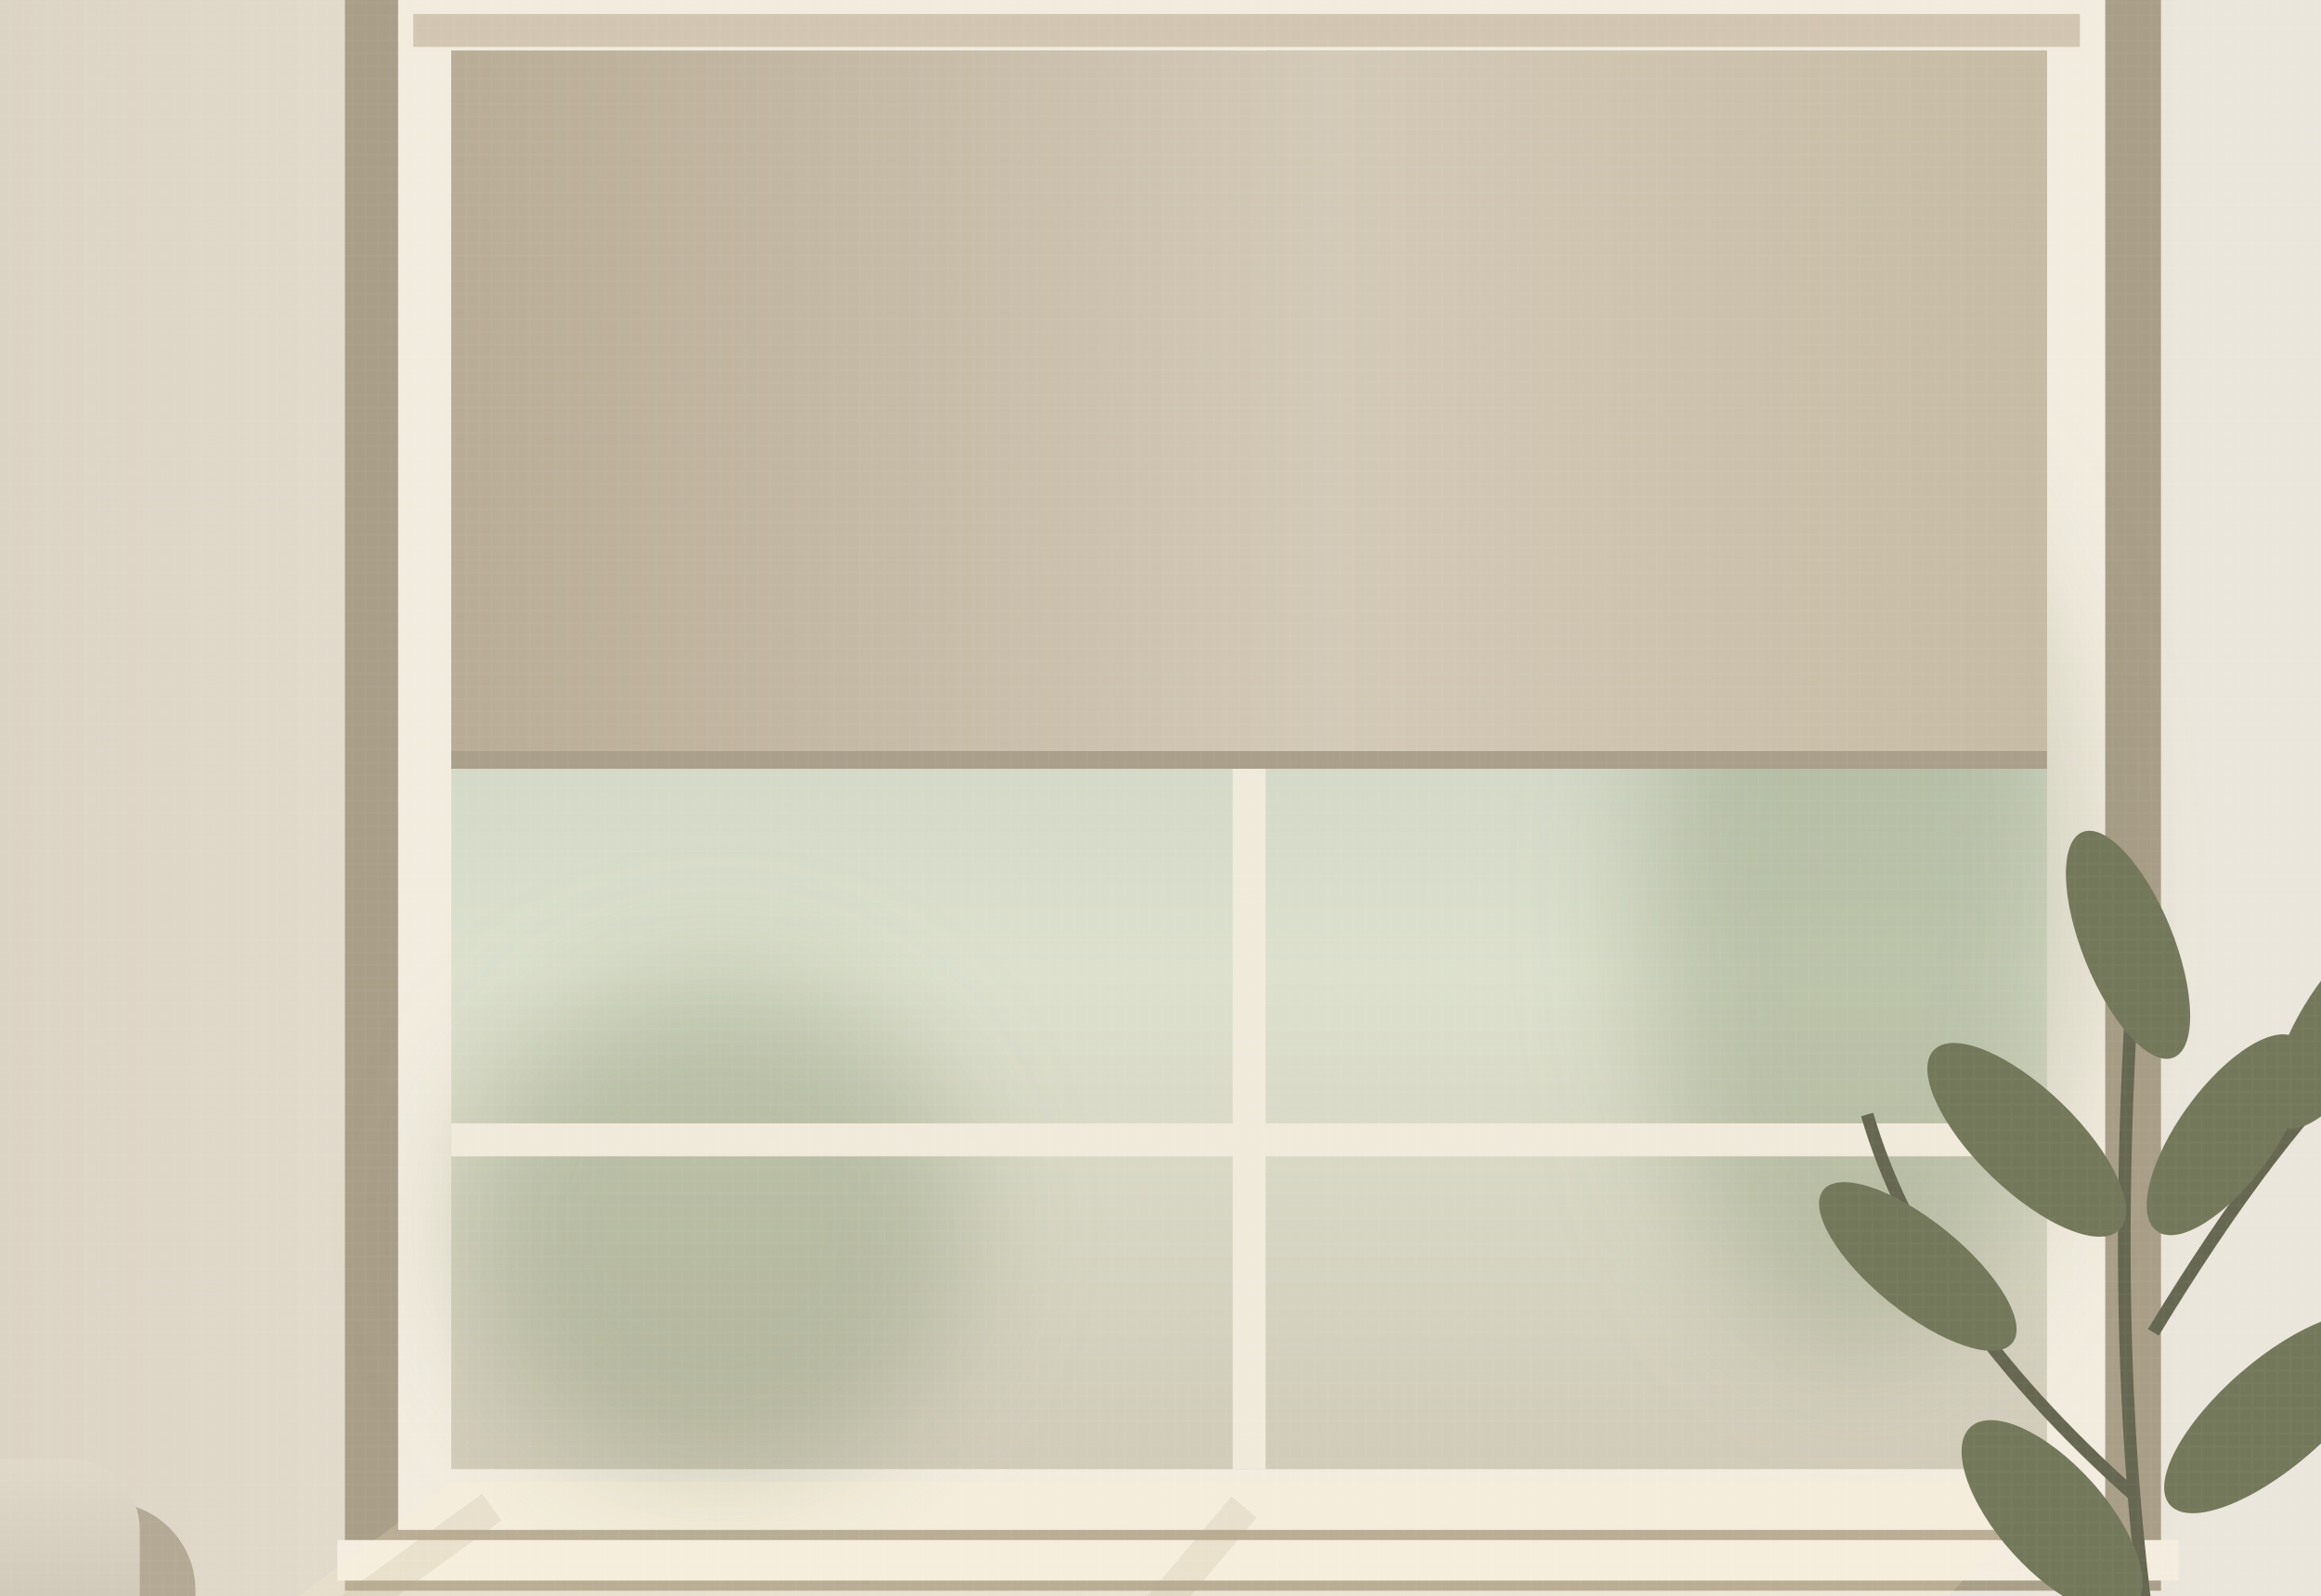
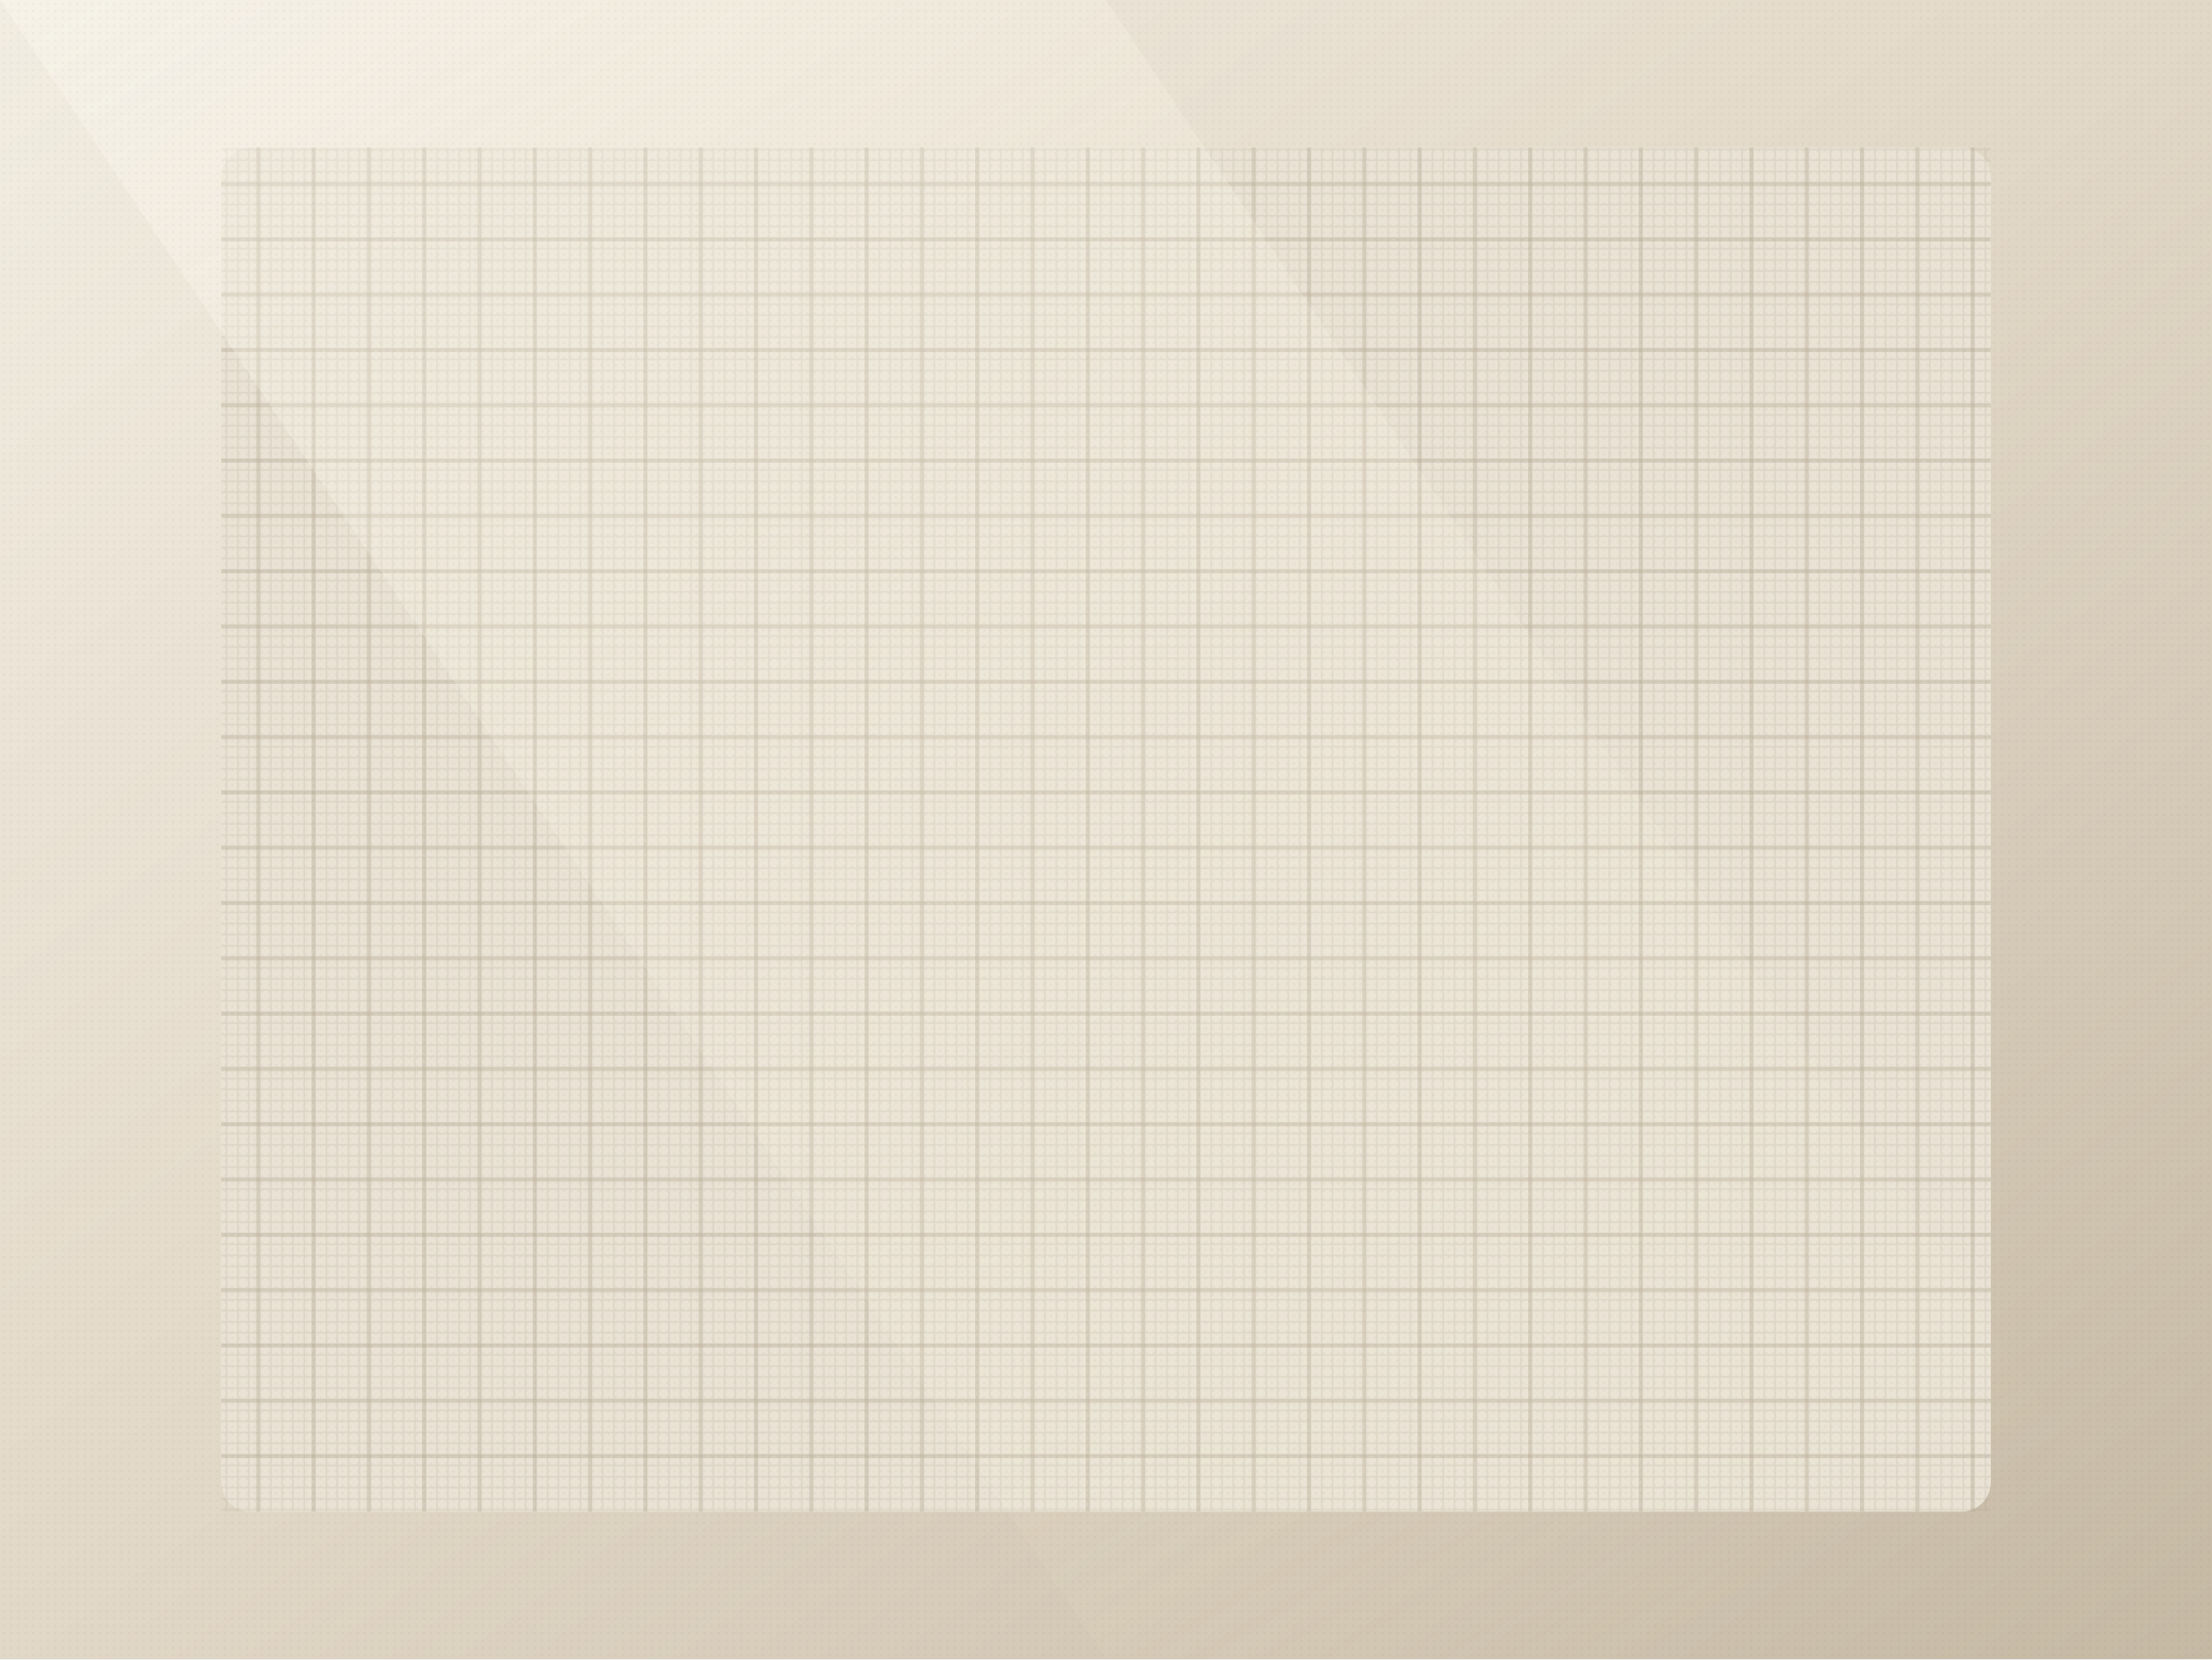
- <svg xmlns="http://www.w3.org/2000/svg" width="1600" height="1100" viewBox="760 65 570 630">
+ <svg xmlns="http://www.w3.org/2000/svg" width="1200" height="900" viewBox="0 0 1200 900">
  <defs>
-     <linearGradient id="wall">
-       <stop stop-color="#c1b7a7" />
-       <stop offset=".46" stop-color="#e2dacb" />
-       <stop offset="1" stop-color="#ece8de" />
+     <linearGradient id="warmWall" x1="0%" y1="0%" x2="100%" y2="100%">
+       <stop offset="0%" stop-color="#EFECE6" />
+       <stop offset="45%" stop-color="#E5DFD4" />
+       <stop offset="100%" stop-color="#D6CEBF" />
    </linearGradient>
-     <linearGradient id="floor" x2="0" y2="1">
-       <stop stop-color="#afa08c" />
-       <stop offset="1" stop-color="#cabcaa" />
+     <linearGradient id="woodFloor" x1="0%" y1="0%" x2="0%" y2="100%">
+       <stop offset="0%" stop-color="#C2B29E" />
+       <stop offset="40%" stop-color="#B19F89" />
+       <stop offset="100%" stop-color="#9C8972" />
    </linearGradient>
-     <linearGradient id="glass" x2="0" y2="1">
-       <stop stop-color="#b8bfb5" />
-       <stop offset=".65" stop-color="#dce0cd" />
-       <stop offset="1" stop-color="#d1cbb9" />
+     <linearGradient id="windowLight" x1="0%" y1="0%" x2="100%" y2="100%">
+       <stop offset="0%" stop-color="#FDFCF7" stop-opacity="0.85" />
+       <stop offset="60%" stop-color="#F4EEDB" stop-opacity="0.45" />
+       <stop offset="100%" stop-color="#E8DEC8" stop-opacity="0.1" />
    </linearGradient>
-     <linearGradient id="linen">
-       <stop stop-color="#b8ac96" />
-       <stop offset=".55" stop-color="#d3c9b7" />
-       <stop offset="1" stop-color="#c6bba4" />
+     <linearGradient id="sunbeam" x1="0%" y1="0%" x2="80%" y2="100%">
+       <stop offset="0%" stop-color="#FFFDF5" stop-opacity="0.32" />
+       <stop offset="60%" stop-color="#FFF8E7" stop-opacity="0.12" />
+       <stop offset="100%" stop-color="#FFF5D6" stop-opacity="0" />
    </linearGradient>
-     <linearGradient id="fold" x2="0" y2="1">
-       <stop stop-color="#c1b39b" />
-       <stop offset=".6" stop-color="#dfd4c0" />
-       <stop offset=".95" stop-color="#aa9b83" />
-       <stop offset="1" stop-color="#887c69" />
+     <linearGradient id="steelMullion" x1="0%" y1="0%" x2="100%" y2="0%">
+       <stop offset="0%" stop-color="#2D312E" />
+       <stop offset="50%" stop-color="#3B403C" />
+       <stop offset="100%" stop-color="#242725" />
    </linearGradient>
-     <linearGradient id="slat" x2="0" y2="1">
-       <stop stop-color="#d5c5aa" />
-       <stop offset=".65" stop-color="#bcaa8a" />
-       <stop offset="1" stop-color="#887757" />
+     <linearGradient id="softLinen" x1="0%" y1="0%" x2="100%" y2="0%">
+       <stop offset="0%" stop-color="#DFD8CB" />
+       <stop offset="50%" stop-color="#EDE7DC" />
+       <stop offset="100%" stop-color="#D8D0C1" />
    </linearGradient>
-     <linearGradient id="sofa" x2="0" y2="1">
-       <stop stop-color="#e0d9ca" />
-       <stop offset="1" stop-color="#b2a895" />
+     <linearGradient id="darkLinen" x1="0%" y1="0%" x2="100%" y2="0%">
+       <stop offset="0%" stop-color="#565B54" />
+       <stop offset="50%" stop-color="#676D65" />
+       <stop offset="100%" stop-color="#4C504A" />
    </linearGradient>
-     <linearGradient id="pot">
-       <stop stop-color="#7b715f" />
-       <stop offset=".5" stop-color="#ada28c" />
-       <stop offset="1" stop-color="#847b68" />
+     <linearGradient id="sheerFabric" x1="0%" y1="0%" x2="0%" y2="100%">
+       <stop offset="0%" stop-color="#FAF8F2" stop-opacity="0.75" />
+       <stop offset="50%" stop-color="#F2EDE2" stop-opacity="0.6" />
+       <stop offset="100%" stop-color="#EBE3D3" stop-opacity="0.75" />
    </linearGradient>
-     <filter id="blur">
-       <feGaussianBlur stdDeviation="24" />
+     <filter id="softBlur" x="-20%" y="-20%" width="140%" height="140%">
+       <feGaussianBlur stdDeviation="16" />
    </filter>
-     <filter id="shadow">
-       <feGaussianBlur stdDeviation="10" />
+     <filter id="deepBlur" x="-30%" y="-30%" width="160%" height="160%">
+       <feGaussianBlur stdDeviation="32" />
    </filter>
-     <pattern id="grain" width="5" height="5" patternUnits="userSpaceOnUse">
-       <path d="M0 1h5M1 0v5" stroke="#fff" stroke-opacity=".035" stroke-width=".7" />
+     <filter id="gentleShadow" x="-10%" y="-10%" width="120%" height="120%">
+       <feDropShadow dx="0" dy="8" stdDeviation="12" flood-color="#1D211F" flood-opacity="0.12" />
+     </filter>
+     <pattern id="weavePattern" width="6" height="6" patternUnits="userSpaceOnUse">
+       <path d="M0 3h6 M3 0v6" stroke="#9C9281" stroke-width="0.75" stroke-opacity="0.18" />
    </pattern>
+     <pattern id="microGrain" width="4" height="4" patternUnits="userSpaceOnUse">
+       <circle cx="2" cy="2" r="0.8" fill="#1D211F" fill-opacity="0.03" />
+     </pattern>
+     <linearGradient id="macroWeave" x1="0%" y1="0%" x2="100%" y2="100%">
+       <stop offset="0%" stop-color="#F2EDE2" />
+       <stop offset="50%" stop-color="#E2D8C7" />
+       <stop offset="100%" stop-color="#C5B9A4" />
+     </linearGradient>
  </defs>
-   <path fill="url(#wall)" d="M0 0h1600v1100H0z" />
-   <path d="M0 850h1600v250H0z" fill="url(#floor)" />
-   <path d="M0 848h1600" stroke="#948a78" stroke-width="3" />
-   <path d="M180 850L40 1100m400-250-20 250m280-250 80 250m180-250 180 250m80-250 280 250" stroke="#93806b" stroke-opacity=".25" />
-   <path d="M723 43h717v650H723z" fill="#a99e88" />
-   <path d="M744 65h674v604H744z" fill="#f2ecdf" />
-   <path d="M765 85h630v560H765z" fill="url(#glass)" />
-   <g opacity=".3" filter="url(#blur)" fill="#6e7e58">
-     <ellipse cx="1320" cy="420" rx="85" ry="180" />
-     <ellipse cx="870" cy="550" rx="100" ry="100" />
-   </g>
-   <path d="M1080 85v560M765 515h630" stroke="#f0eadb" stroke-width="13" />
-   <rect x="765" y="85" width="630" height="280" fill="url(#linen)" />
-   <path d="M765 365h630" stroke="#a99f8b" stroke-width="7" />
-   <path d="M750 77h658" stroke="#d2c6b2" stroke-width="13" />
-   <path d="M720 681h727" stroke="#f4eddf" stroke-width="16" />
-   <path d="M766 650l-340 250h750l220-250" fill="#fff5ce" opacity=".18" />
-   <path d="M1078 660L875 900m-94-240L449 900" stroke="#b0a48b" stroke-width="13" opacity=".18" />
-   <ellipse cx="520" cy="950" rx="540" ry="55" fill="#746956" opacity=".18" filter="url(#shadow)" />
-   <path d="M15 877l930-15 278 238H0z" fill="#b5a995" />
-   <path d="M40 897l890-15 200 198H0" fill="none" stroke="#dbcfbc" stroke-width="2" opacity=".6" />
-   <rect x="63" y="658" width="601" height="214" rx="35" fill="#b4a995" />
-   <rect x="79" y="641" width="279" height="165" rx="28" fill="url(#sofa)" />
-   <rect x="363" y="641" width="279" height="165" rx="28" fill="url(#sofa)" />
-   <path d="M45 778q0-30 35-30h565q37 0 37 30v119H45z" fill="url(#sofa)" />
-   <path d="M60 897h607v31H60z" fill="#a69a86" />
-   <rect x="31" y="727" width="82" height="176" rx="24" fill="#c9beaa" />
-   <rect x="617" y="727" width="82" height="176" rx="24" fill="#c9beaa" />
-   <path d="M105 923v22m532-22v22" stroke="#554e41" stroke-width="11" />
-   <path d="M136 674q50-25 107-8l-9 112q-60 12-109-4z" fill="#a59981" />
-   <path d="M466 670q54-18 111 8l-8 104-116-3z" fill="#d6cbb7" />
-   <ellipse cx="858" cy="1015" rx="200" ry="27" fill="#756750" opacity=".18" filter="url(#shadow)" />
-   <path d="M721 884l-16 142m285-142 15 142" stroke="#5c513e" stroke-width="15" />
-   <ellipse cx="855" cy="887" rx="190" ry="62" fill="#817056" />
-   <ellipse cx="855" cy="879" rx="190" ry="60" fill="#ac987a" />
-   <path d="M786 859l83-13 50 15-85 15z" fill="#ded6c6" />
-   <path d="M786 859v8l48 17 85-16v-7l-85 15z" fill="#bdb19b" />
-   <ellipse cx="939" cy="864" rx="25" ry="8" fill="#6b5e4b" />
-   <path d="M916 842l5 23q18 9 36 0l5-23z" fill="#d7cdbb" />
-   <ellipse cx="939" cy="842" rx="23" ry="7" fill="#afa18b" />
-   <path d="M1450 789q-35-145-20-352m-1 218q-83-74-105-150m113 86q48-79 87-114" stroke="#666751" stroke-width="5" fill="none" />
-   <g fill="#73785a">
-     <ellipse cx="1427" cy="438" rx="18" ry="48" transform="rotate(-22 1427 438)" />
-     <ellipse cx="1387" cy="515" rx="20" ry="51" transform="rotate(-46 1387 515)" />
-     <ellipse cx="1466" cy="513" rx="19" ry="47" transform="rotate(36 1466 513)" />
-     <ellipse cx="1344" cy="565" rx="18" ry="48" transform="rotate(-51 1344 565)" />
-     <ellipse cx="1485" cy="623" rx="21" ry="55" transform="rotate(49 1485 623)" />
-     <ellipse cx="1397" cy="664" rx="21" ry="48" transform="rotate(-42 1397 664)" />
-     <ellipse cx="1511" cy="471" rx="17" ry="45" transform="rotate(31 1511 471)" />
-   </g>
-   <path d="M1393 778h112l-16 129q-42 18-81 0z" fill="url(#pot)" />
-   <ellipse cx="1449" cy="778" rx="56" ry="12" fill="#665e4f" />
-   <path d="M270 151h235v310H270z" fill="#b3a68e" />
-   <path d="M279 160h217v292H279z" fill="#dfd5c1" />
-   <path d="M317 402V271a70 70 0 01140 0v131z" fill="#b4a58d" />
-   <path d="M361 402V295a48 48 0 0196 0v107z" fill="#cbbca1" />
-   <path d="M0 0h1600v1100H0z" fill="url(#grain)" />
+   <rect width="1200" height="900" fill="url(#macroWeave)" />
+   <rect x="120" y="80" width="960" height="740" rx="16" fill="#EAE3D5" />
+   <rect x="120" y="80" width="960" height="740" fill="url(#weavePattern)" />
+   <line x1="120" y1="100" x2="1080" y2="100" stroke="#B8AC97" stroke-width="2" opacity="0.4" />
+   <line x1="120" y1="130" x2="1080" y2="130" stroke="#B8AC97" stroke-width="2" opacity="0.4" />
+   <line x1="120" y1="160" x2="1080" y2="160" stroke="#B8AC97" stroke-width="2" opacity="0.4" />
+   <line x1="120" y1="190" x2="1080" y2="190" stroke="#B8AC97" stroke-width="2" opacity="0.4" />
+   <line x1="120" y1="220" x2="1080" y2="220" stroke="#B8AC97" stroke-width="2" opacity="0.4" />
+   <line x1="120" y1="250" x2="1080" y2="250" stroke="#B8AC97" stroke-width="2" opacity="0.4" />
+   <line x1="120" y1="280" x2="1080" y2="280" stroke="#B8AC97" stroke-width="2" opacity="0.4" />
+   <line x1="120" y1="310" x2="1080" y2="310" stroke="#B8AC97" stroke-width="2" opacity="0.4" />
+   <line x1="120" y1="340" x2="1080" y2="340" stroke="#B8AC97" stroke-width="2" opacity="0.4" />
+   <line x1="120" y1="370" x2="1080" y2="370" stroke="#B8AC97" stroke-width="2" opacity="0.4" />
+   <line x1="120" y1="400" x2="1080" y2="400" stroke="#B8AC97" stroke-width="2" opacity="0.4" />
+   <line x1="120" y1="430" x2="1080" y2="430" stroke="#B8AC97" stroke-width="2" opacity="0.4" />
+   <line x1="120" y1="460" x2="1080" y2="460" stroke="#B8AC97" stroke-width="2" opacity="0.4" />
+   <line x1="120" y1="490" x2="1080" y2="490" stroke="#B8AC97" stroke-width="2" opacity="0.4" />
+   <line x1="120" y1="520" x2="1080" y2="520" stroke="#B8AC97" stroke-width="2" opacity="0.4" />
+   <line x1="120" y1="550" x2="1080" y2="550" stroke="#B8AC97" stroke-width="2" opacity="0.4" />
+   <line x1="120" y1="580" x2="1080" y2="580" stroke="#B8AC97" stroke-width="2" opacity="0.4" />
+   <line x1="120" y1="610" x2="1080" y2="610" stroke="#B8AC97" stroke-width="2" opacity="0.4" />
+   <line x1="120" y1="640" x2="1080" y2="640" stroke="#B8AC97" stroke-width="2" opacity="0.4" />
+   <line x1="120" y1="670" x2="1080" y2="670" stroke="#B8AC97" stroke-width="2" opacity="0.4" />
+   <line x1="120" y1="700" x2="1080" y2="700" stroke="#B8AC97" stroke-width="2" opacity="0.4" />
+   <line x1="120" y1="730" x2="1080" y2="730" stroke="#B8AC97" stroke-width="2" opacity="0.4" />
+   <line x1="120" y1="760" x2="1080" y2="760" stroke="#B8AC97" stroke-width="2" opacity="0.4" />
+   <line x1="120" y1="790" x2="1080" y2="790" stroke="#B8AC97" stroke-width="2" opacity="0.4" />
+   <line x1="140" y1="80" x2="140" y2="820" stroke="#B8AC97" stroke-width="2" opacity="0.4" />
+   <line x1="170" y1="80" x2="170" y2="820" stroke="#B8AC97" stroke-width="2" opacity="0.4" />
+   <line x1="200" y1="80" x2="200" y2="820" stroke="#B8AC97" stroke-width="2" opacity="0.4" />
+   <line x1="230" y1="80" x2="230" y2="820" stroke="#B8AC97" stroke-width="2" opacity="0.4" />
+   <line x1="260" y1="80" x2="260" y2="820" stroke="#B8AC97" stroke-width="2" opacity="0.4" />
+   <line x1="290" y1="80" x2="290" y2="820" stroke="#B8AC97" stroke-width="2" opacity="0.4" />
+   <line x1="320" y1="80" x2="320" y2="820" stroke="#B8AC97" stroke-width="2" opacity="0.4" />
+   <line x1="350" y1="80" x2="350" y2="820" stroke="#B8AC97" stroke-width="2" opacity="0.4" />
+   <line x1="380" y1="80" x2="380" y2="820" stroke="#B8AC97" stroke-width="2" opacity="0.4" />
+   <line x1="410" y1="80" x2="410" y2="820" stroke="#B8AC97" stroke-width="2" opacity="0.4" />
+   <line x1="440" y1="80" x2="440" y2="820" stroke="#B8AC97" stroke-width="2" opacity="0.4" />
+   <line x1="470" y1="80" x2="470" y2="820" stroke="#B8AC97" stroke-width="2" opacity="0.4" />
+   <line x1="500" y1="80" x2="500" y2="820" stroke="#B8AC97" stroke-width="2" opacity="0.4" />
+   <line x1="530" y1="80" x2="530" y2="820" stroke="#B8AC97" stroke-width="2" opacity="0.4" />
+   <line x1="560" y1="80" x2="560" y2="820" stroke="#B8AC97" stroke-width="2" opacity="0.4" />
+   <line x1="590" y1="80" x2="590" y2="820" stroke="#B8AC97" stroke-width="2" opacity="0.4" />
+   <line x1="620" y1="80" x2="620" y2="820" stroke="#B8AC97" stroke-width="2" opacity="0.4" />
+   <line x1="650" y1="80" x2="650" y2="820" stroke="#B8AC97" stroke-width="2" opacity="0.4" />
+   <line x1="680" y1="80" x2="680" y2="820" stroke="#B8AC97" stroke-width="2" opacity="0.4" />
+   <line x1="710" y1="80" x2="710" y2="820" stroke="#B8AC97" stroke-width="2" opacity="0.4" />
+   <line x1="740" y1="80" x2="740" y2="820" stroke="#B8AC97" stroke-width="2" opacity="0.4" />
+   <line x1="770" y1="80" x2="770" y2="820" stroke="#B8AC97" stroke-width="2" opacity="0.4" />
+   <line x1="800" y1="80" x2="800" y2="820" stroke="#B8AC97" stroke-width="2" opacity="0.4" />
+   <line x1="830" y1="80" x2="830" y2="820" stroke="#B8AC97" stroke-width="2" opacity="0.4" />
+   <line x1="860" y1="80" x2="860" y2="820" stroke="#B8AC97" stroke-width="2" opacity="0.4" />
+   <line x1="890" y1="80" x2="890" y2="820" stroke="#B8AC97" stroke-width="2" opacity="0.4" />
+   <line x1="920" y1="80" x2="920" y2="820" stroke="#B8AC97" stroke-width="2" opacity="0.4" />
+   <line x1="950" y1="80" x2="950" y2="820" stroke="#B8AC97" stroke-width="2" opacity="0.4" />
+   <line x1="980" y1="80" x2="980" y2="820" stroke="#B8AC97" stroke-width="2" opacity="0.4" />
+   <line x1="1010" y1="80" x2="1010" y2="820" stroke="#B8AC97" stroke-width="2" opacity="0.4" />
+   <line x1="1040" y1="80" x2="1040" y2="820" stroke="#B8AC97" stroke-width="2" opacity="0.4" />
+   <line x1="1070" y1="80" x2="1070" y2="820" stroke="#B8AC97" stroke-width="2" opacity="0.4" />
+   <polygon points="0,0 600,0 1200,900 600,900" fill="url(#sunbeam)" />
+   <rect width="1200" height="900" fill="url(#microGrain)" />
</svg>
